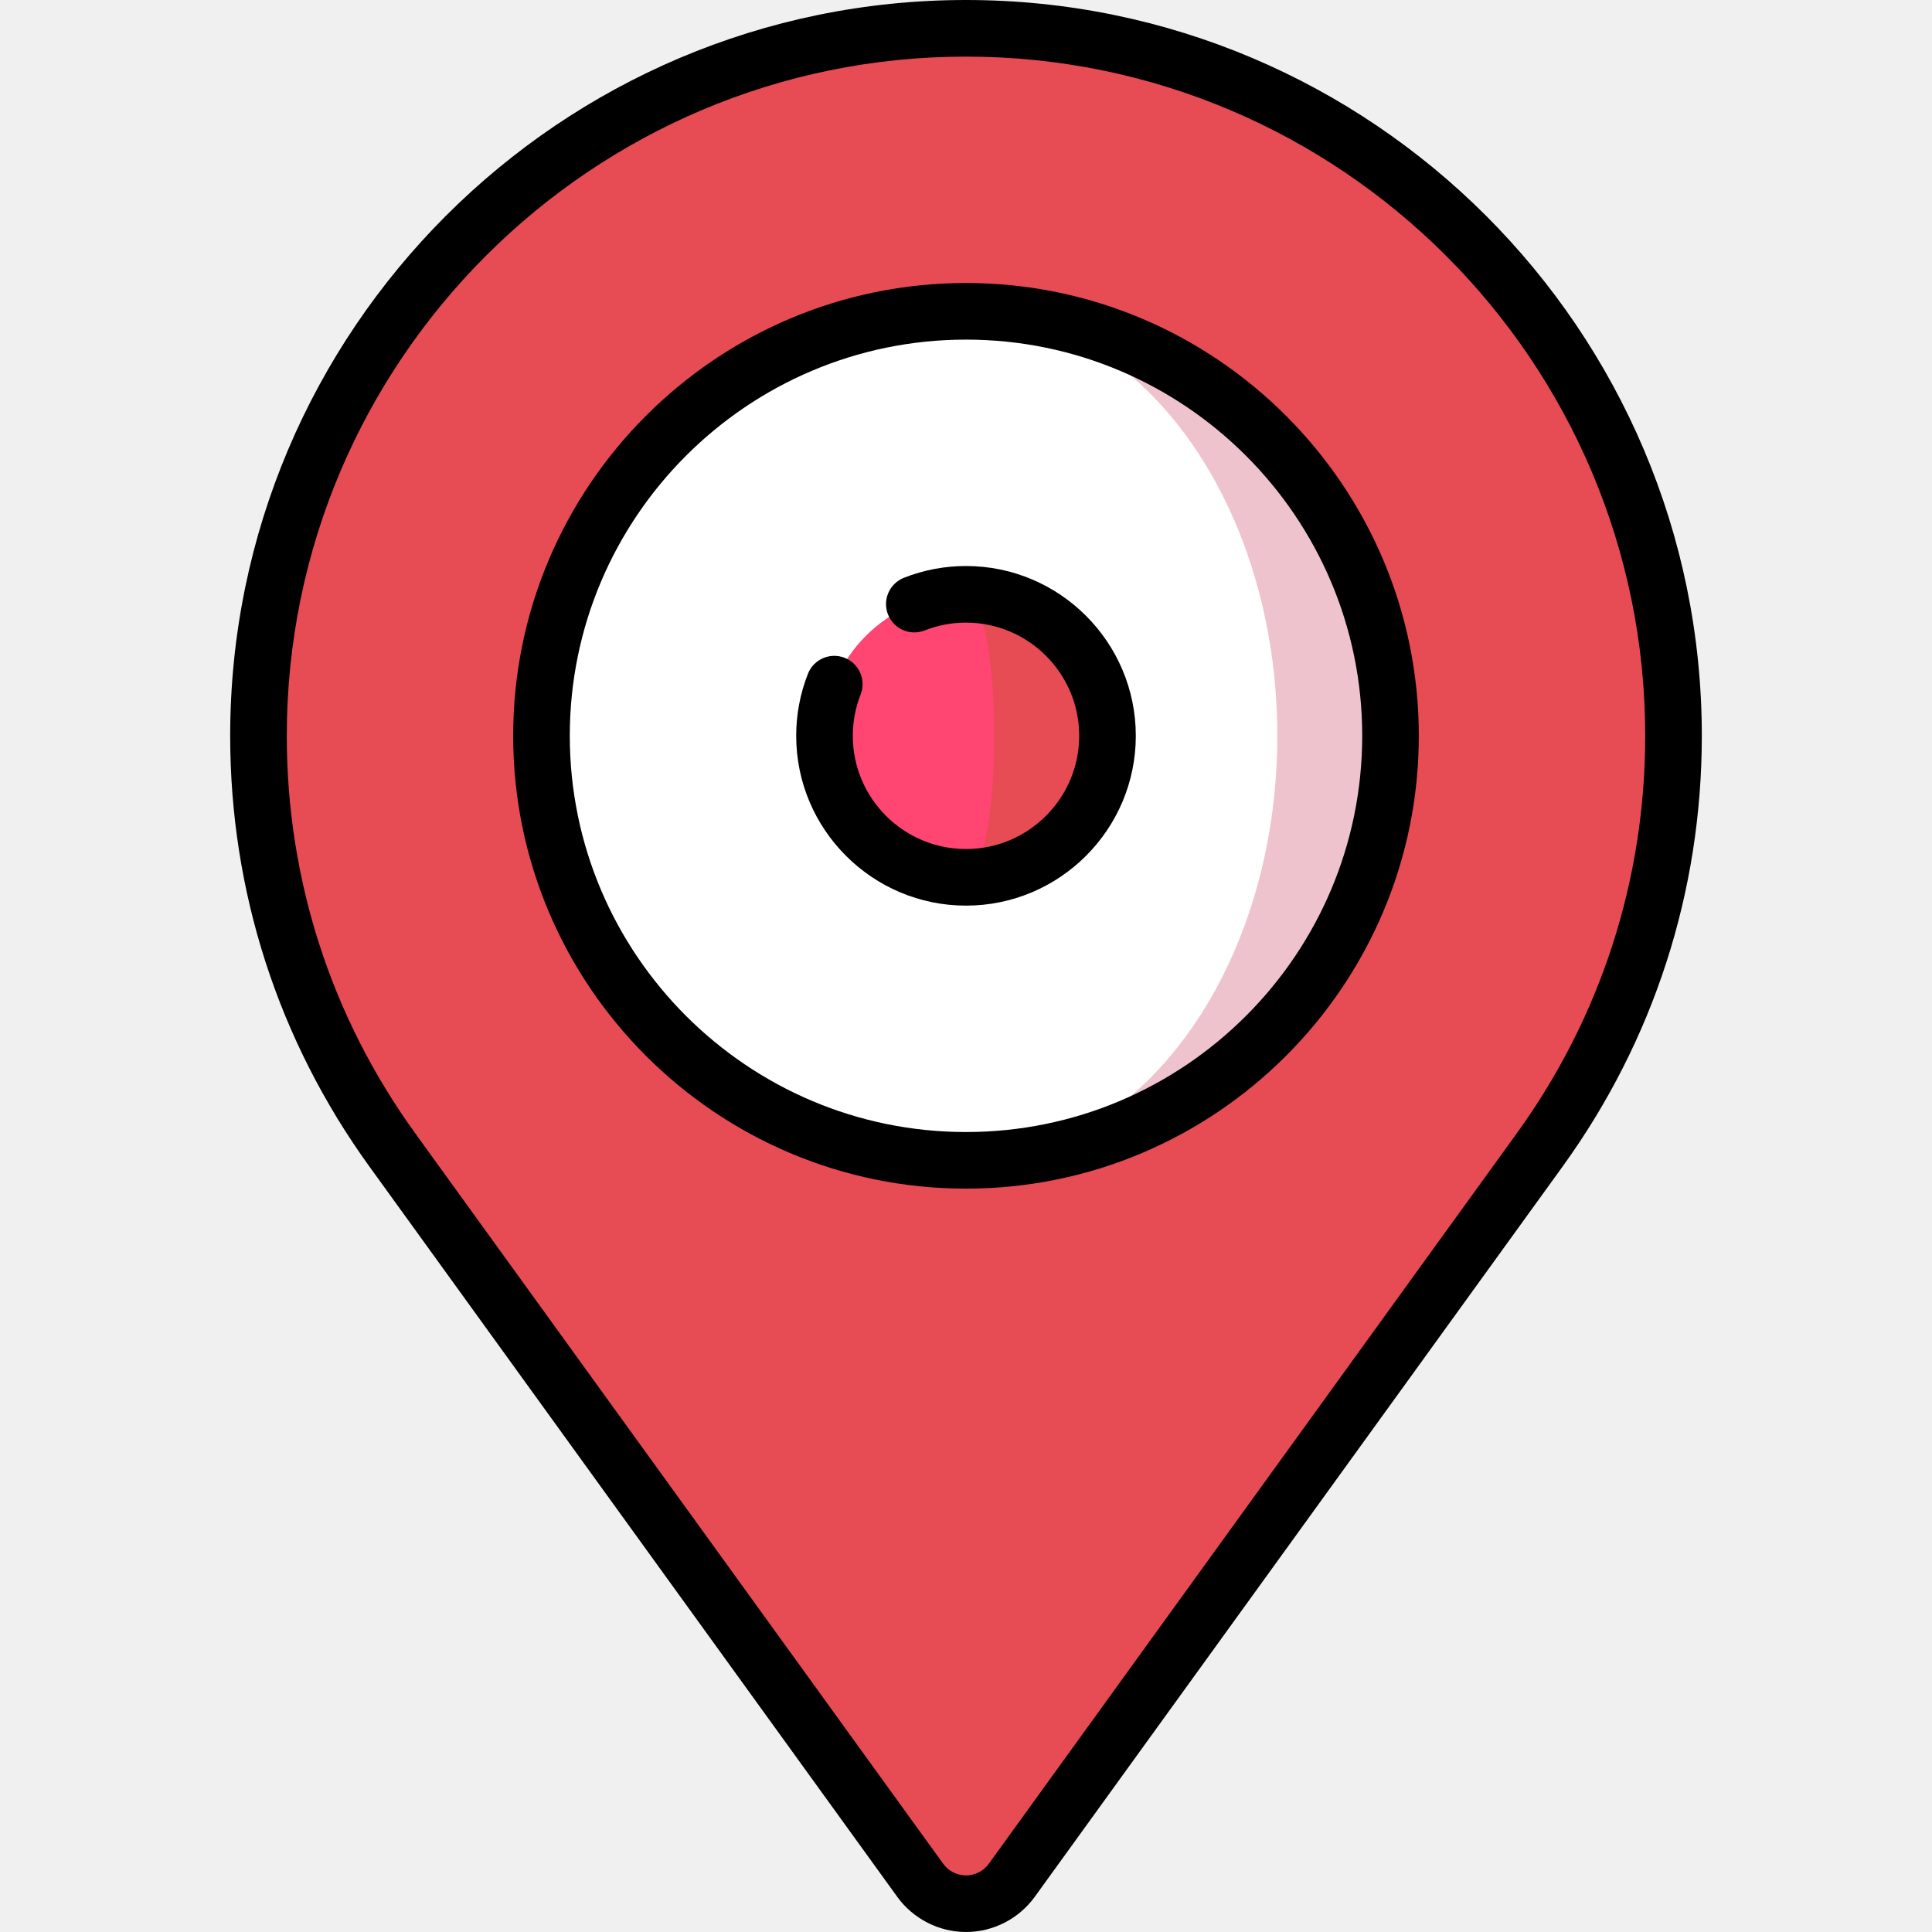
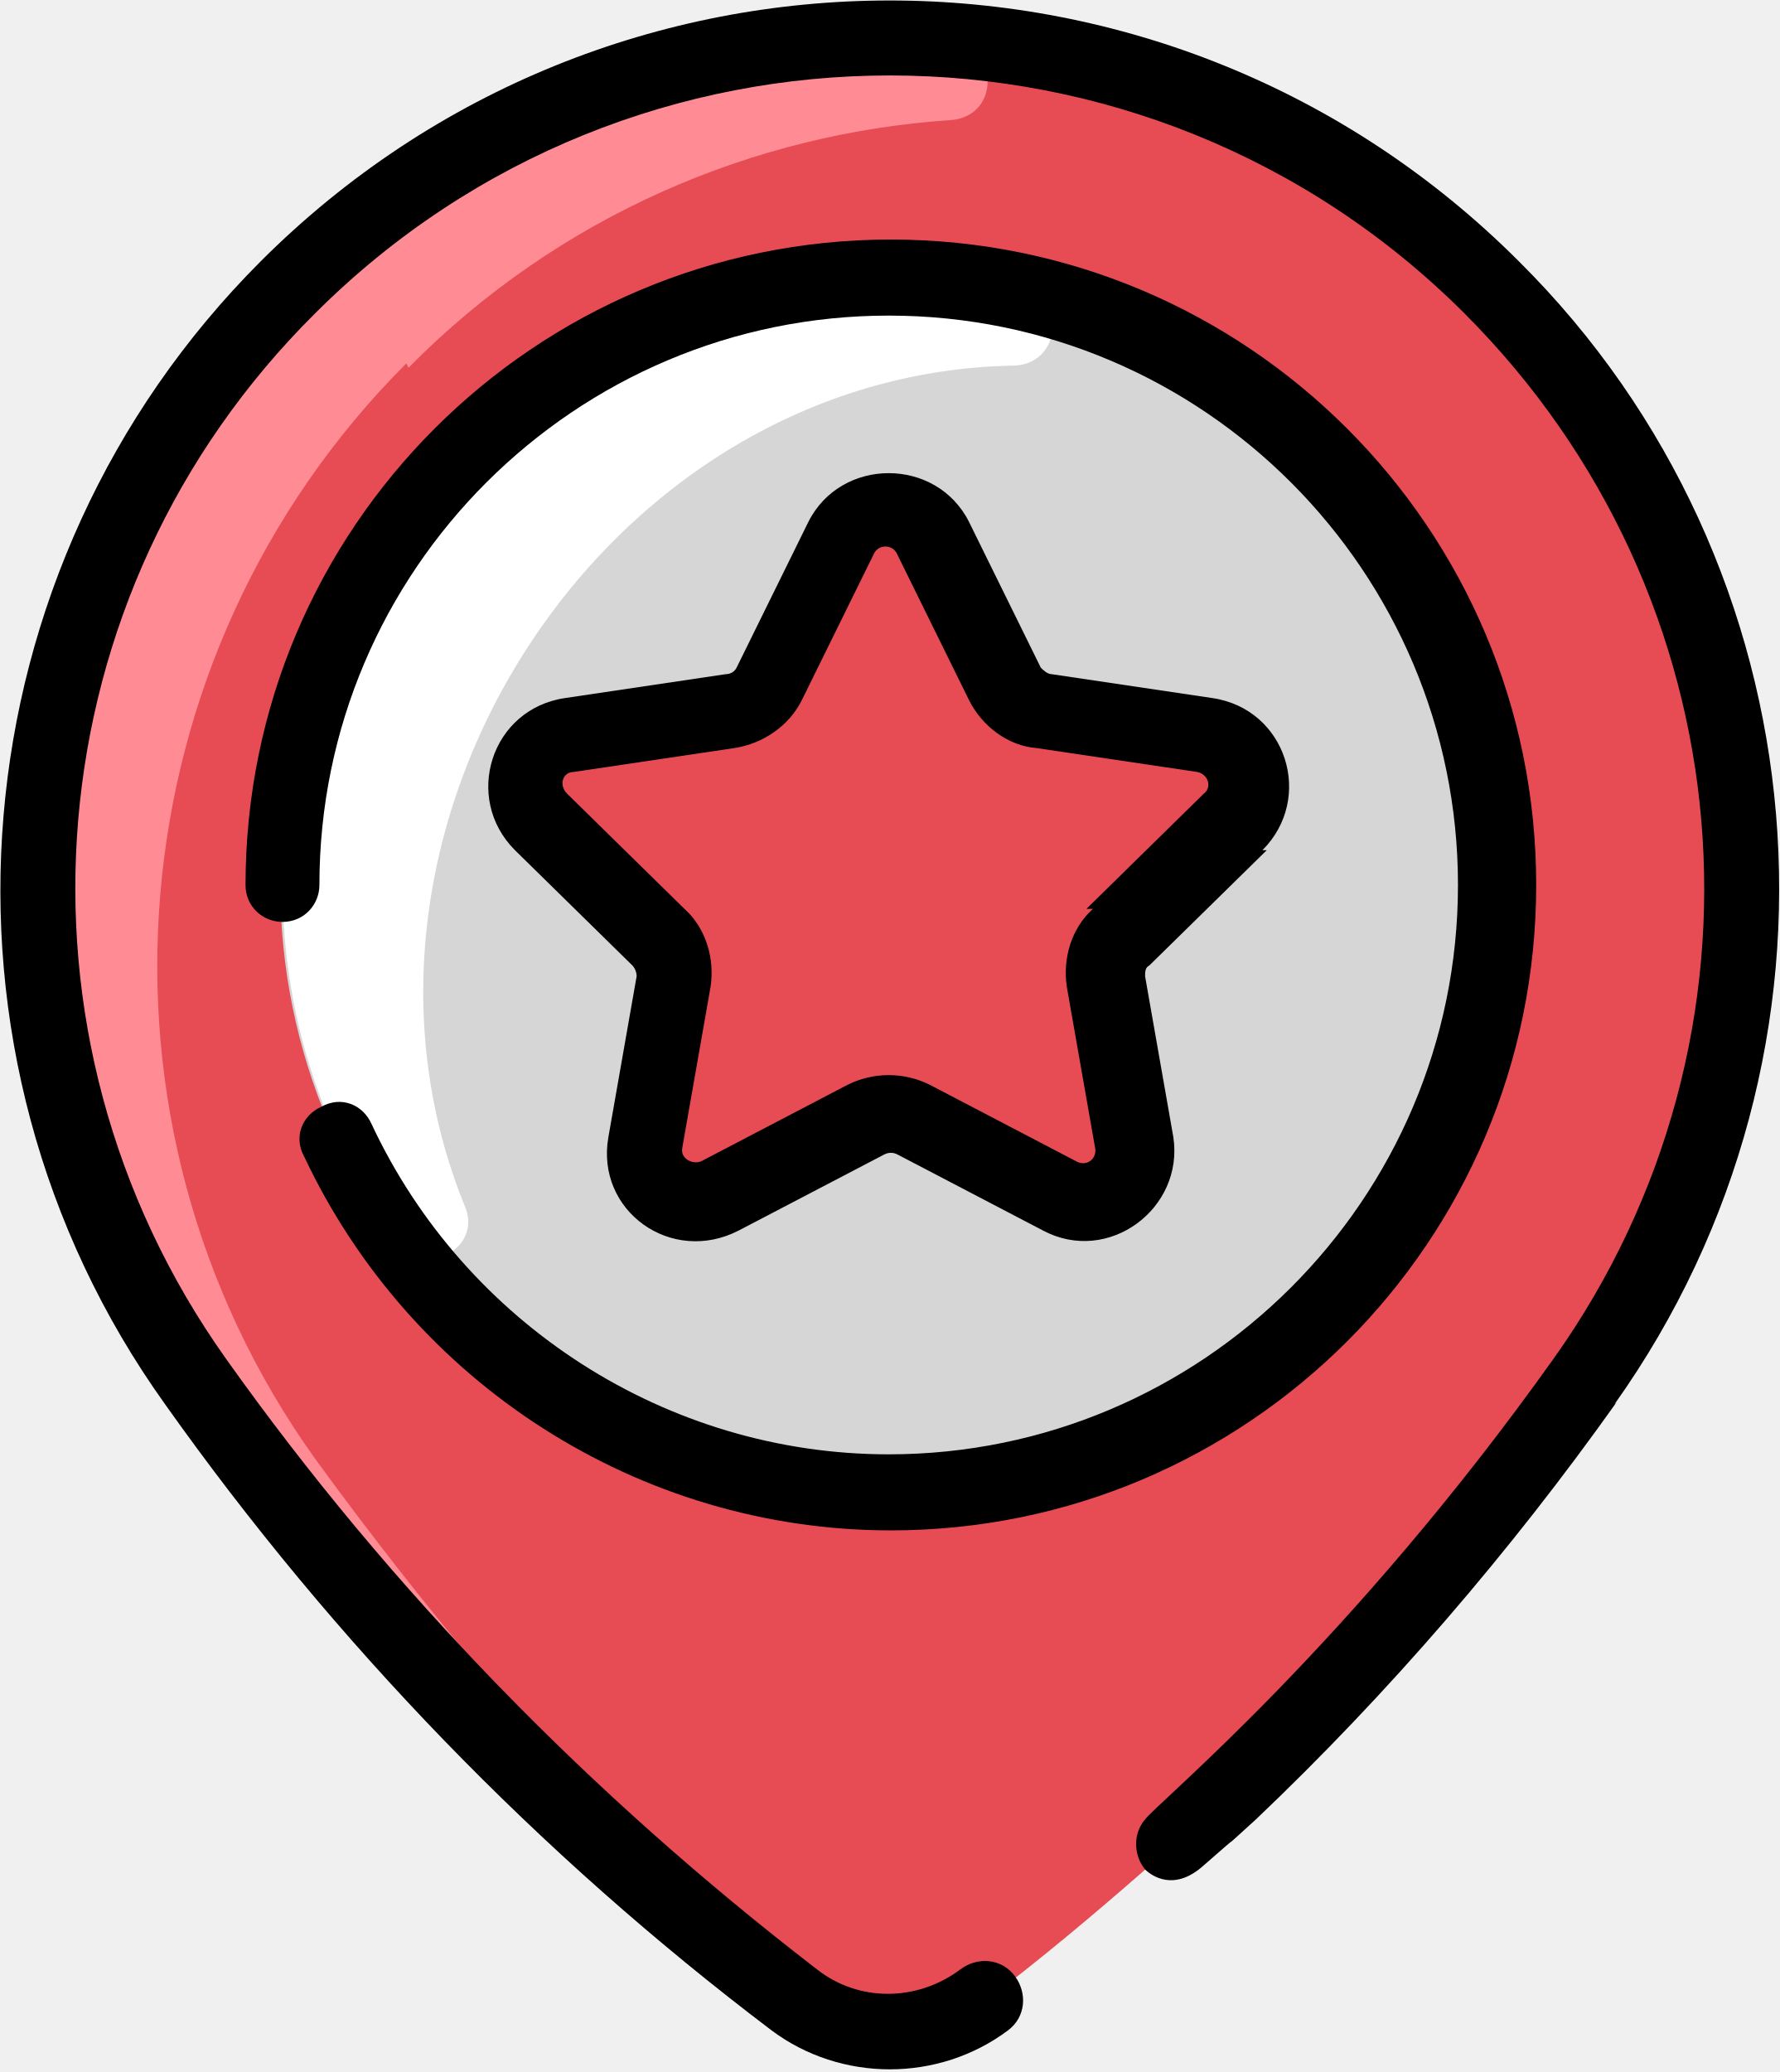
- <svg xmlns="http://www.w3.org/2000/svg" height="512" width="512">
-   <path d="M256 7.5v497c5.003 0 9.421-2.458 12.146-6.223l139.905-193.562C430.349 273.868 443.5 235.972 443.5 195 443.5 91.447 359.553 7.5 256 7.5z" fill="#e74b54" />
-   <path d="M256 7.5C152.447 7.5 68.5 91.447 68.5 195c0 40.972 13.151 78.868 35.449 109.716l139.905 193.562c2.725 3.764 7.144 6.223 12.146 6.223 4.202 0 7.914-2.458 10.203-6.223l117.52-193.562C402.453 273.868 413.5 235.972 413.5 195 413.5 91.447 342.985 7.5 256 7.5z" fill="#e74b54" />
-   <path d="M256 82.5v225c62.132 0 112.5-50.368 112.5-112.5S318.132 82.5 256 82.5z" fill="#EFC3CD" />
-   <path d="M256 82.5c-62.132 0-112.5 50.368-112.5 112.5S193.868 307.5 256 307.5c45.563 0 82.5-50.368 82.5-112.5S301.563 82.5 256 82.5z" fill="#fff" />
-   <path d="M256 157.5v75c20.711 0 37.5-16.789 37.5-37.5s-16.789-37.5-37.5-37.5z" fill="#e74b54" />
-   <path d="M263.5 195c0-20.711-3.358-37.5-7.5-37.5-20.711 0-37.5 16.789-37.5 37.5s16.789 37.5 37.5 37.5c4.142 0 7.5-16.789 7.5-37.5z" fill="#ff4572" />
-   <path d="M256 150a44.786 44.786 0 00-16.436 3.11 7.5 7.5 0 005.481 13.963A29.841 29.841 0 01256 165c16.542 0 30 13.458 30 30s-13.458 30-30 30-30-13.458-30-30c0-3.766.697-7.452 2.073-10.955a7.5 7.5 0 00-4.24-9.722 7.5 7.5 0 00-9.722 4.24A44.772 44.772 0 00211 195c0 24.813 20.187 45 45 45s45-20.187 45-45-20.187-45-45-45z" />
-   <path d="M256 0C148.477 0 61 87.477 61 195c0 41.28 12.75 80.739 36.871 114.109l139.908 193.566C242.006 508.514 248.817 512 256 512s13.994-3.486 18.225-9.329L414.13 309.109C438.25 275.739 451 236.28 451 195 451 87.477 363.523 0 256 0zm145.972 300.322L262.071 493.879C260.635 495.862 258.422 497 256 497s-4.635-1.138-6.067-3.116L110.027 300.322C87.767 269.525 76 233.105 76 195c0-99.252 80.748-180 180-180s180 80.748 180 180c0 38.105-11.767 74.525-34.028 105.322z" />
-   <path d="M256 75c-66.168 0-120 53.832-120 120s53.832 120 120 120 120-53.832 120-120S322.168 75 256 75zm0 225c-57.897 0-105-47.103-105-105S198.103 90 256 90s105 47.103 105 105-47.103 105-105 105z" />
+ <svg xmlns="http://www.w3.org/2000/svg" width="399.492" height="465.075" viewBox="0 0 819 953" shape-rendering="geometricPrecision" text-rendering="geometricPrecision" image-rendering="optimizeQuality" fill-rule="evenodd" clip-rule="evenodd">
+   <defs>
+     <style>.fil4{fill:#000}.fil0{fill:#e74b54}</style>
+   </defs>
+   <g id="Слой_x0020_1">
+     <path class="fil0" d="M686 132C533-21 285-21 132 132-3 267-21 481 90 636c77 108 170 204 276 285 26 20 62 20 87 0 25-19 49-39 73-60 76-67 144-143 203-225 111-156 93-369-42-504z" />
+     <path d="M187 167C52 302 34 516 145 671c24 33 49 65 75 96 7 8-5 20-13 12-42-45-82-92-117-142-49-68-72-148-72-226C18 185 210 4 438 20c22 2 22 33 0 35-91 6-181 44-250 114z" fill="#ff8c95" />
+     <circle cx="409" cy="407" r="280" fill="#d6d6d6" />
+     <path d="M184 572c-35-47-55-106-54-170 3-176 168-308 341-269 20 5 17 34-4 35-189 3-324 213-253 387 8 19-18 33-30 17z" fill="#fff" />
+     <path class="fil0" d="M556 338c19 3 27 27 13 40l-54 53c-6 5-8 13-7 21l13 74c3 19-17 34-34 25l-67-35c-7-4-15-4-22 0l-67 35c-17 9-37-6-34-25l13-74c1-8-1-15-7-21l-54-53c-14-14-6-37 13-40l74-11c8-1 14-6 18-13l33-67c9-18 34-18 42 0l33 67c3 7 10 12 18 13l74 11z" />
+     <path class="fil4" d="M743 646c116-163 97-386-44-526-160-160-419-160-579 0C-21 261-40 484 76 646c78 110 172 207 279 288 32 24 77 24 109 0 8-6 9-17 3-25s-17-9-25-3c-20 15-47 15-66 0-104-80-196-174-272-281-106-149-89-352 41-481C291-2 528-2 674 144c130 130 147 332 41 481-94 132-182 204-188 212-6 7-5 17 0 23 3 3 13 10 26-1 25-22 3-2 25-22 61-58 117-123 166-192z" />
+     <path class="fil4" d="M148 509c-9 4-13 14-8 23 49 104 154 172 270 172 164 0 297-133 297-297S574 110 410 110 113 243 113 407c0 10 8 17 17 17 10 0 17-8 17-17 0-145 118-262 262-262 145 0 262 118 262 262 0 145-118 262-262 262-102 0-195-60-238-152-4-9-14-13-23-8z" />
+     <path class="fil4" d="M581 391c24-24 11-65-23-70l-74-11c-2 0-4-2-5-3l-33-67c-15-30-59-30-74 0l-33 67c-1 2-3 3-5 3l-74 11c-34 5-47 46-23 70l54 53c1 1 2 3 2 5l-13 74c-6 34 29 59 60 43l67-35c2-1 4-1 6 0l67 35c30 16 65-10 60-43l-13-74c0-2 0-4 2-5l54-53zm-78 27c-10 9-14 23-12 36l13 74c1 5-4 9-9 6l-67-35c-12-6-26-6-38 0l-67 35c-4 2-10-1-9-6l13-74c2-13-2-27-12-36l-54-53c-4-4-2-10 3-10l74-11c13-2 25-10 31-22l33-67c2-5 9-5 11 0l33 67c6 12 18 21 31 22l74 11c5 1 7 7 3 10l-54 53z" />
+   </g>
</svg>
